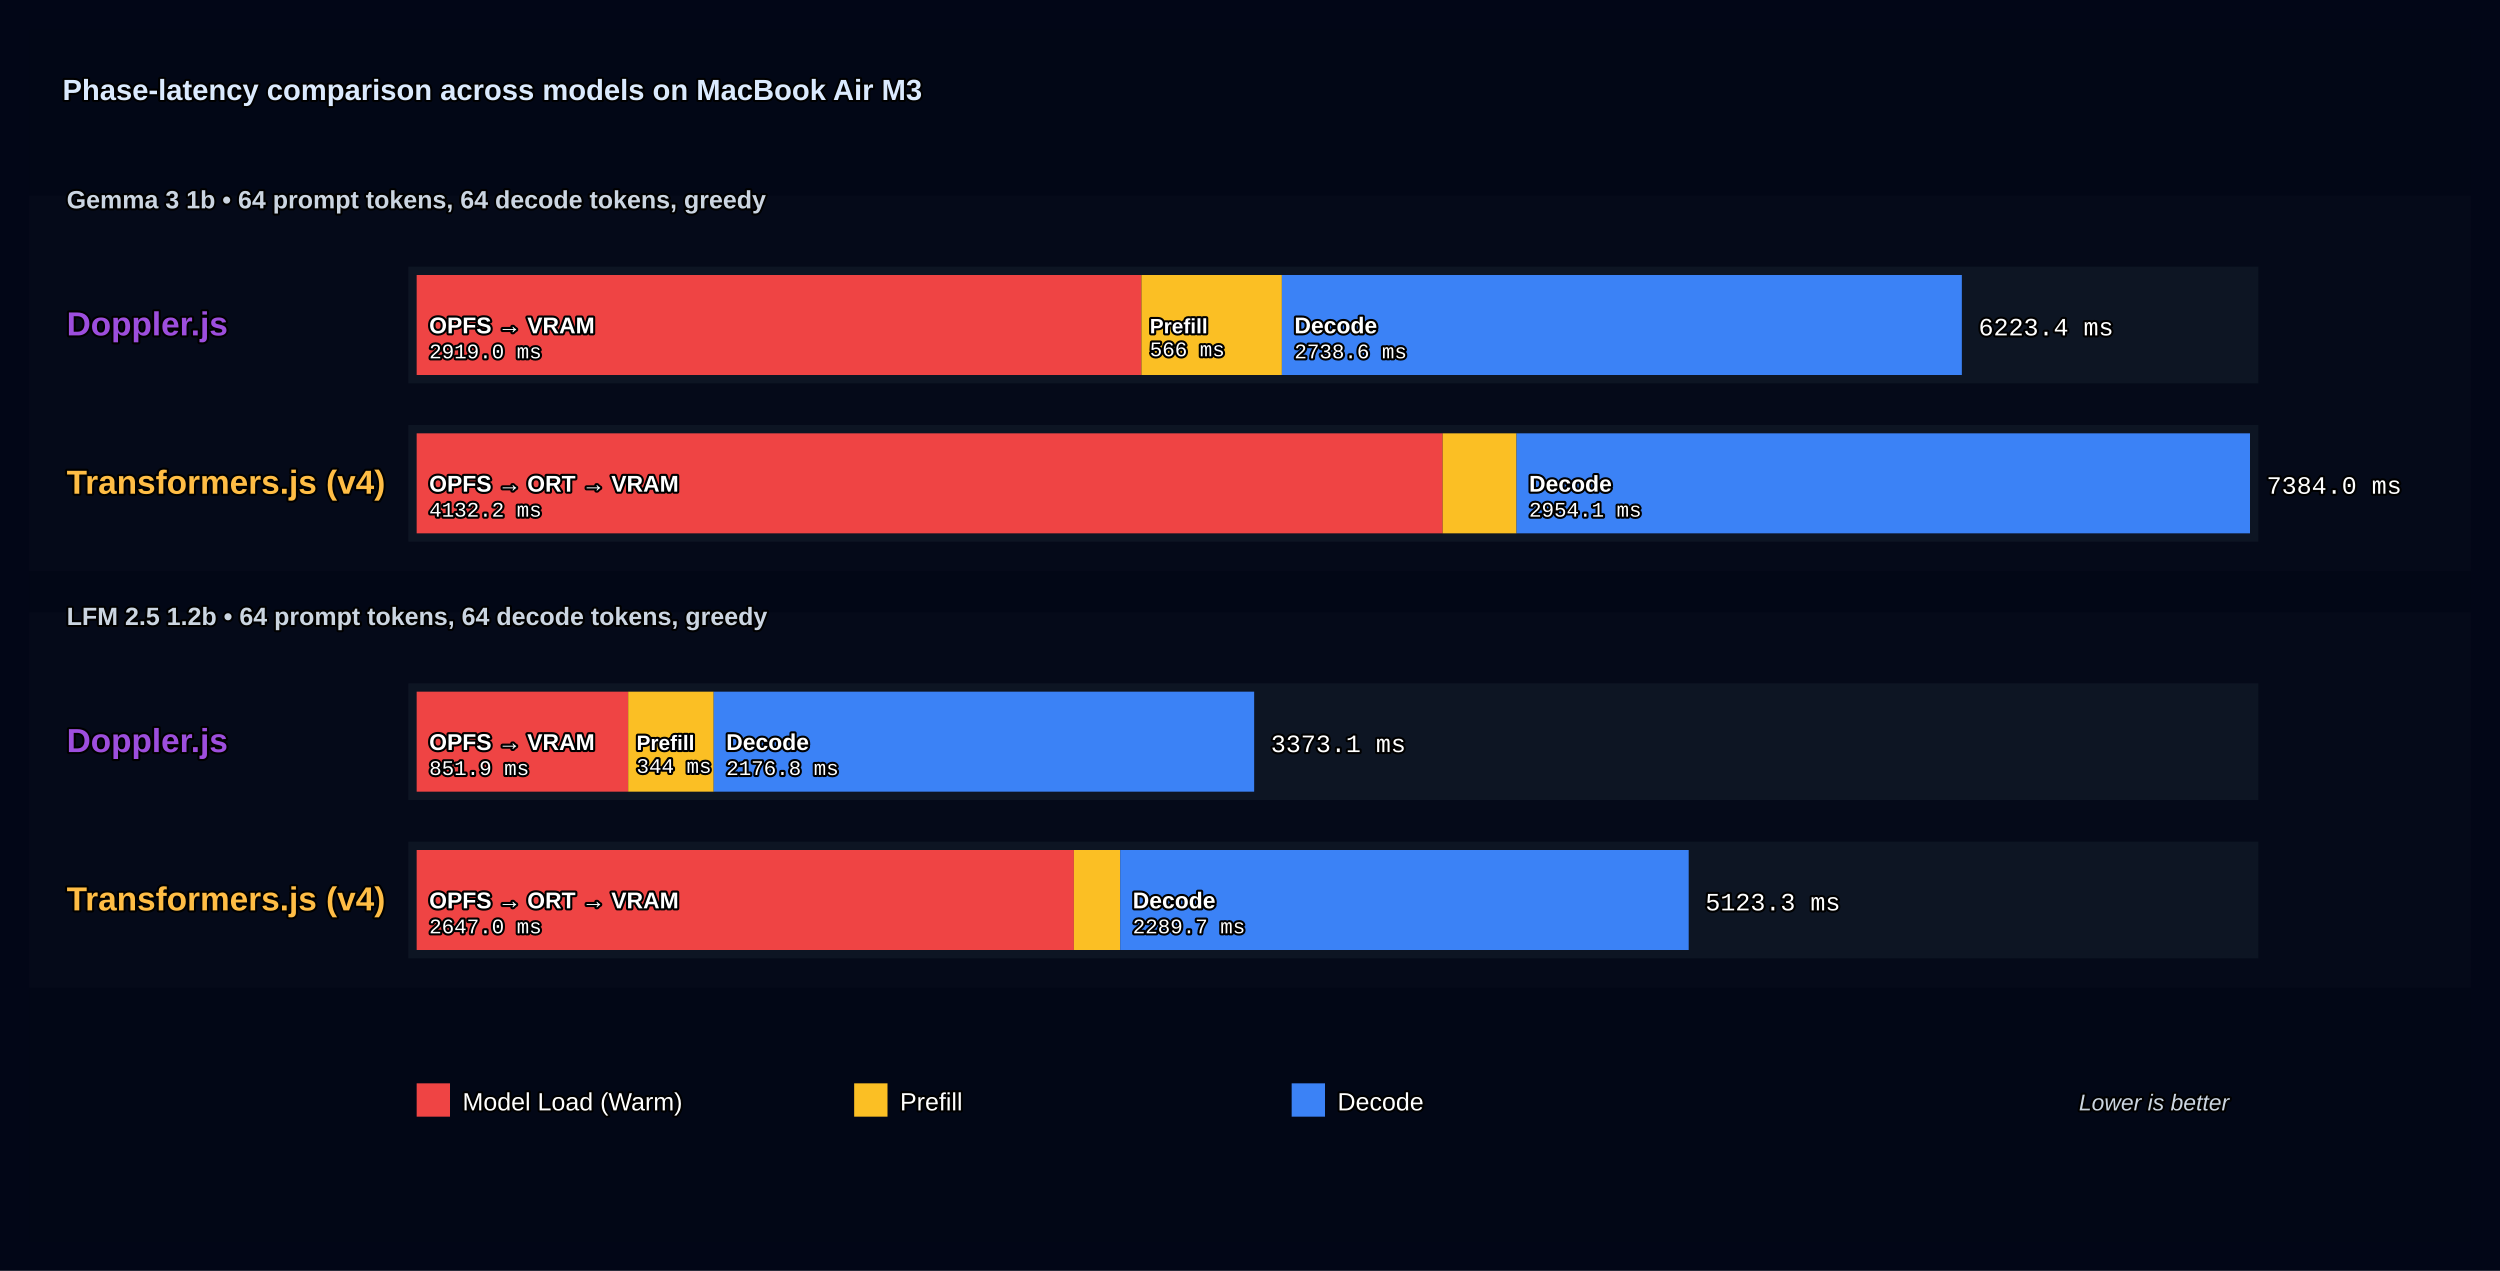
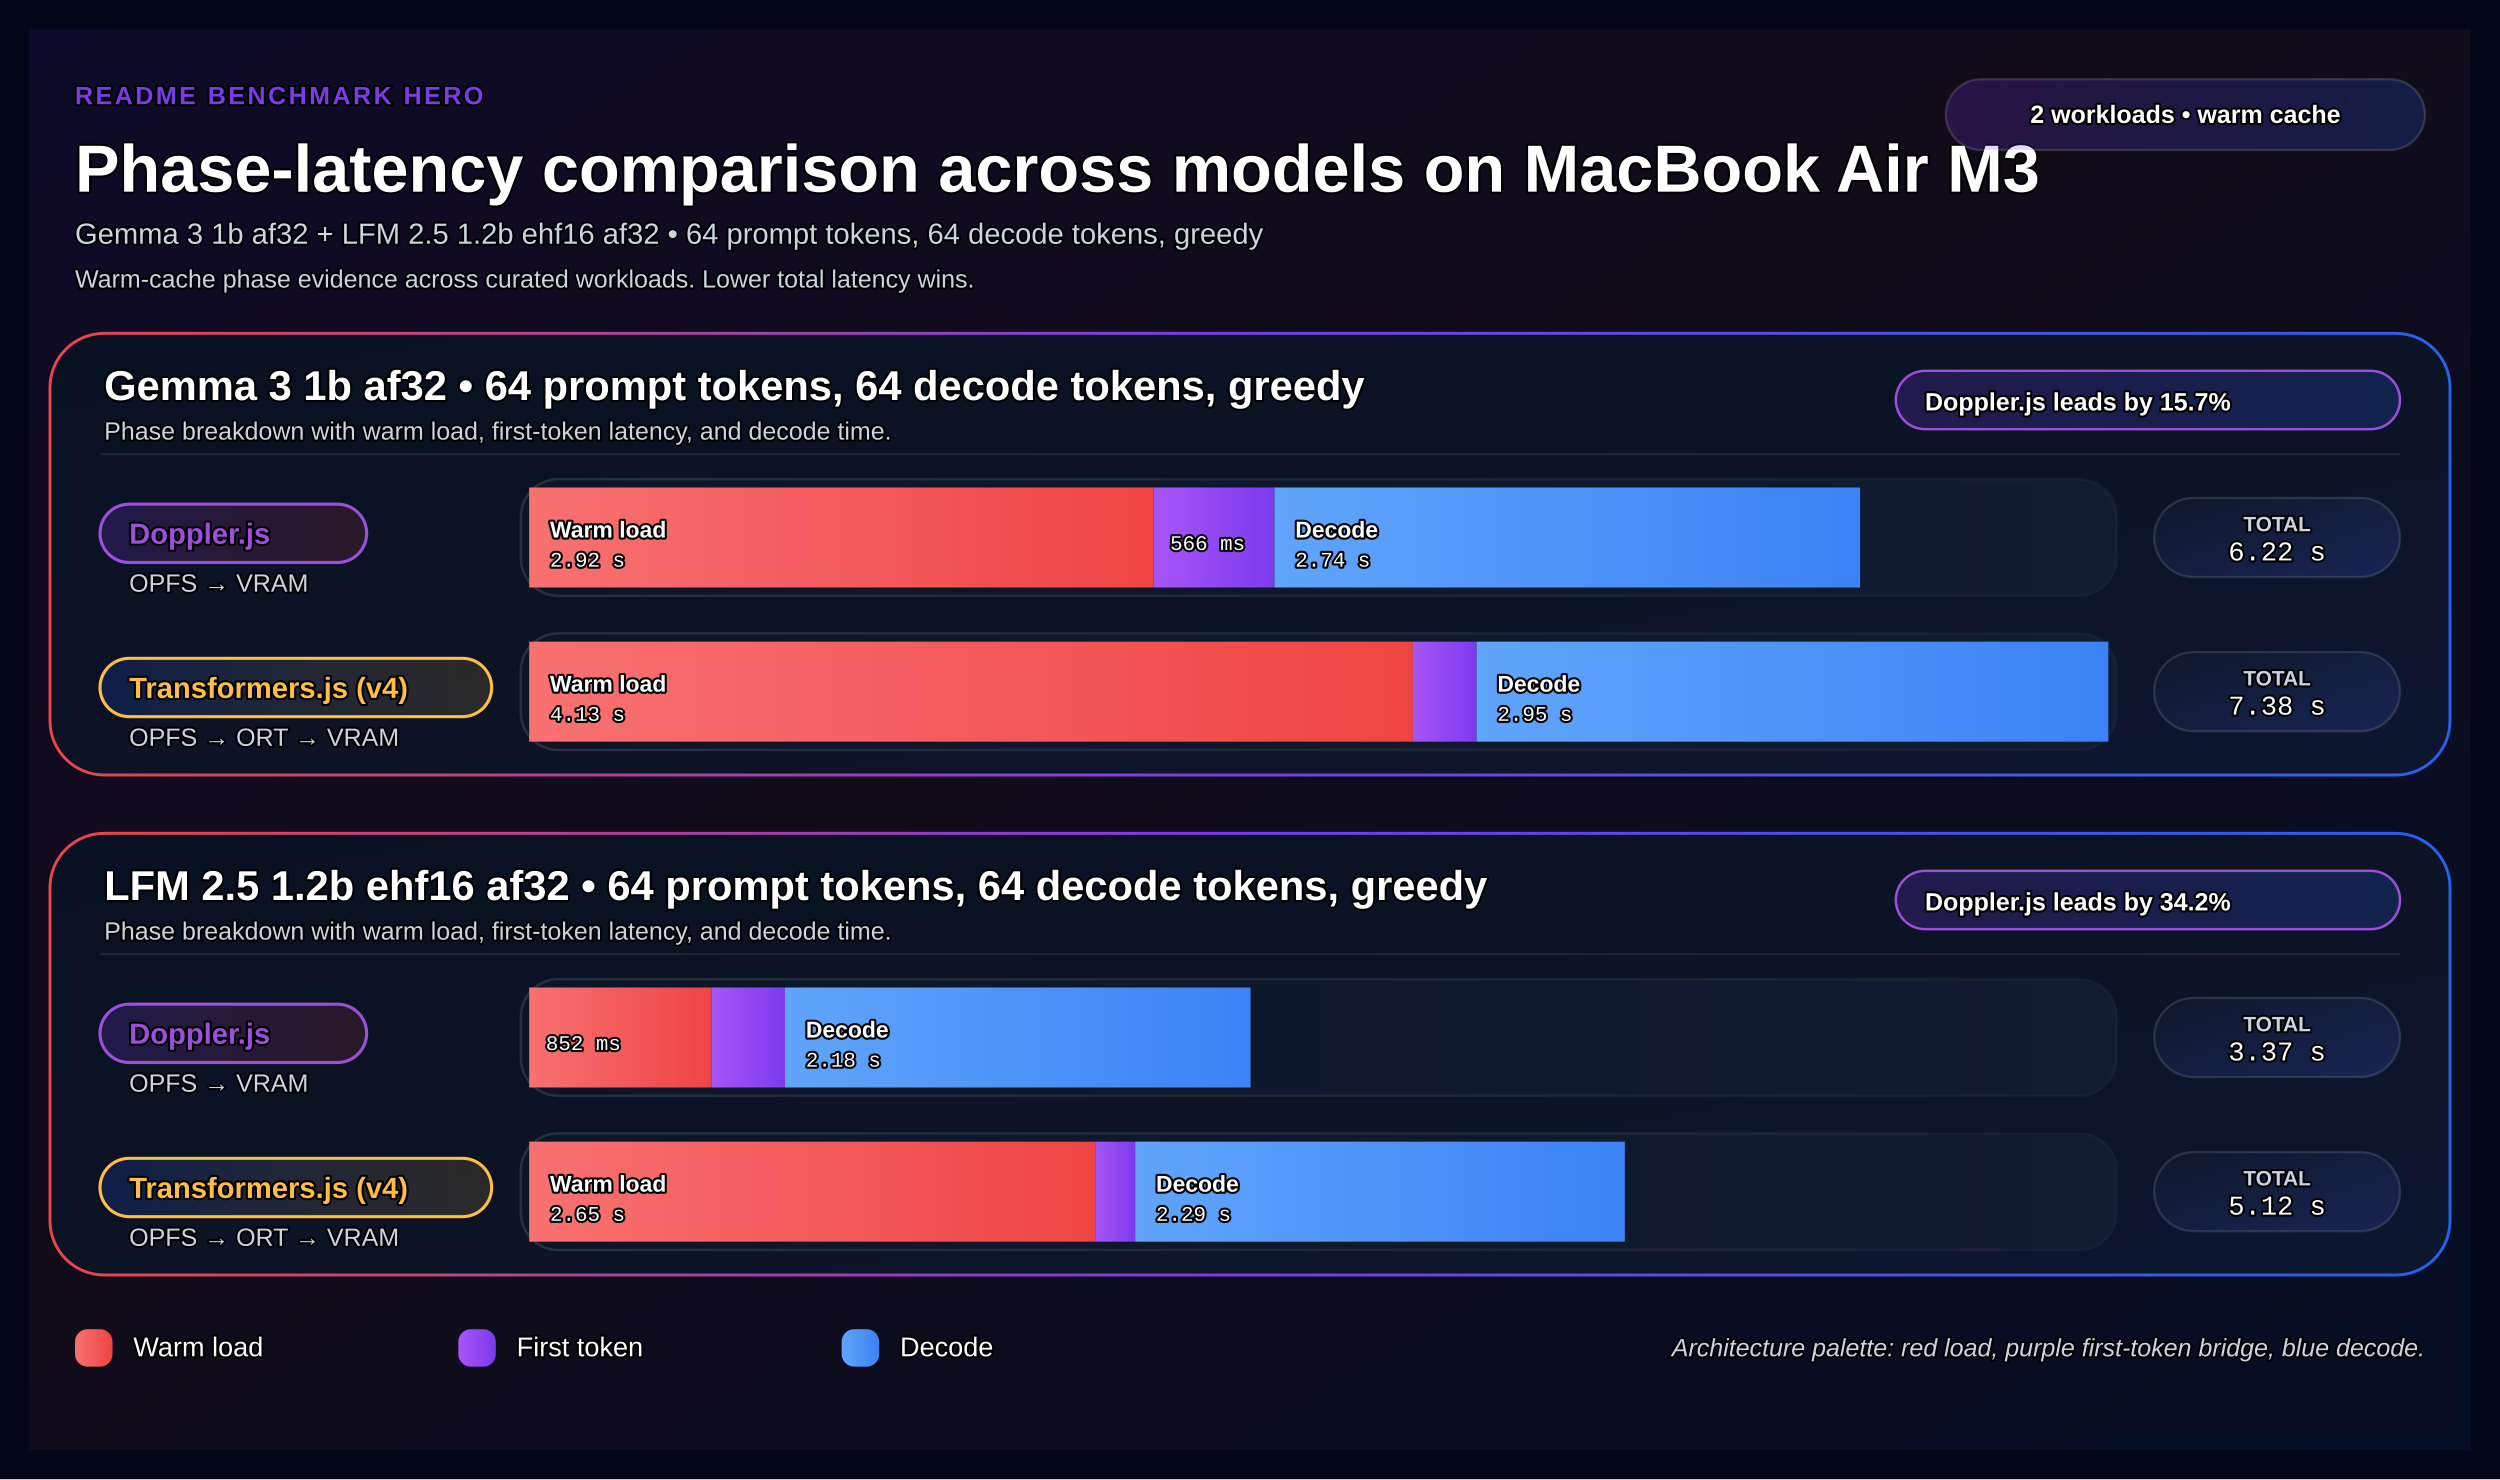
- <svg xmlns="http://www.w3.org/2000/svg" width="1200" height="610" viewBox="0 0 1200 610" role="img" aria-labelledby="chart-title-1 chart-desc-1">
+ <svg xmlns="http://www.w3.org/2000/svg" width="1200" height="710" viewBox="0 0 1200 710" role="img" aria-labelledby="chart-title-1 chart-desc-1">
  <defs>
    <style>
  text { paint-order: stroke fill; stroke: #000000; stroke-width: 2px; stroke-linejoin: round; }
</style>
  </defs>
-   <rect x="0" y="0" width="1200" height="610" fill="#020617" />
-   <rect x="14" y="14" width="1172" height="582" rx="0" fill="#020817" fill-opacity="0.50" stroke="none" />
-   <text x="30" y="48" fill="#dbeafe" font-family="'Segoe UI', 'Helvetica Neue', Arial, sans-serif" font-size="14" font-weight="bold" stroke="none">Phase-latency comparison across models on MacBook Air M3</text>
-   <rect x="14" y="94" width="1172" height="180" rx="0" fill="#1f2937" fill-opacity="0.12" stroke="none" />
-   <text x="32" y="100" fill="#cbd5e1" font-family="'Segoe UI', 'Helvetica Neue', Arial, sans-serif" font-size="12" font-weight="bold">Gemma 3 1b • 64 prompt tokens, 64 decode tokens, greedy</text>
-   <rect x="196" y="128" width="888" height="56" rx="0" fill="#1f2937" fill-opacity="0.35" stroke="none" />
-   <text x="32" y="161" fill="#9d4edd" stroke="#ffffff" stroke-width="2" font-family="'Segoe UI', 'Helvetica Neue', Arial, sans-serif" font-size="16" font-weight="bold">Doppler.js</text>
-   <rect x="200" y="132" width="347.877" height="48" fill="#ef4444" />
-   <text x="206" y="160" fill="#ffffff" font-family="'Segoe UI', 'Helvetica Neue', Arial, sans-serif" font-size="11" font-weight="bold">OPFS → VRAM</text>
-   <text x="206" y="172" fill="#ffffff" font-family="SFMono-Regular, Menlo, Consolas, 'Liberation Mono', monospace" font-size="10">2919.0 ms</text>
-   <rect x="547.877" y="132" width="67.43" height="48" fill="#fbbf24" />
-   <text x="551.877" y="160" fill="#ffffff" font-family="'Segoe UI', 'Helvetica Neue', Arial, sans-serif" font-size="10" font-weight="bold">Prefill</text>
-   <text x="551.877" y="171" fill="#ffffff" font-family="SFMono-Regular, Menlo, Consolas, 'Liberation Mono', monospace" font-size="10">566 ms</text>
-   <rect x="615.307" y="132" width="326.378" height="48" fill="#3b82f6" />
-   <text x="621.307" y="160" fill="#ffffff" font-family="'Segoe UI', 'Helvetica Neue', Arial, sans-serif" font-size="11" font-weight="bold">Decode</text>
-   <text x="621.307" y="172" fill="#ffffff" font-family="SFMono-Regular, Menlo, Consolas, 'Liberation Mono', monospace" font-size="10">2738.6 ms</text>
-   <text x="949.685" y="161" fill="#ffffff" font-family="SFMono-Regular, Menlo, Consolas, 'Liberation Mono', monospace" font-size="12">6223.4 ms</text>
-   <rect x="196" y="204" width="888" height="56" rx="0" fill="#1f2937" fill-opacity="0.35" stroke="none" />
-   <text x="32" y="237" fill="#ffbd45" stroke="#ffffff" stroke-width="2" font-family="'Segoe UI', 'Helvetica Neue', Arial, sans-serif" font-size="16" font-weight="bold">Transformers.js (v4)</text>
-   <rect x="200" y="208" width="492.465" height="48" fill="#ef4444" />
-   <text x="206" y="236" fill="#ffffff" font-family="'Segoe UI', 'Helvetica Neue', Arial, sans-serif" font-size="11" font-weight="bold">OPFS → ORT → VRAM</text>
-   <text x="206" y="248" fill="#ffffff" font-family="SFMono-Regular, Menlo, Consolas, 'Liberation Mono', monospace" font-size="10">4132.2 ms</text>
-   <rect x="692.465" y="208" width="35.474" height="48" fill="#fbbf24" />
-   <rect x="727.939" y="208" width="352.061" height="48" fill="#3b82f6" />
-   <text x="733.939" y="236" fill="#ffffff" font-family="'Segoe UI', 'Helvetica Neue', Arial, sans-serif" font-size="11" font-weight="bold">Decode</text>
-   <text x="733.939" y="248" fill="#ffffff" font-family="SFMono-Regular, Menlo, Consolas, 'Liberation Mono', monospace" font-size="10">2954.1 ms</text>
-   <text x="1088" y="237" fill="#ffffff" font-family="SFMono-Regular, Menlo, Consolas, 'Liberation Mono', monospace" font-size="12">7384.0 ms</text>
-   <rect x="14" y="294" width="1172" height="180" rx="0" fill="#1f2937" fill-opacity="0.12" stroke="none" />
-   <text x="32" y="300" fill="#cbd5e1" font-family="'Segoe UI', 'Helvetica Neue', Arial, sans-serif" font-size="12" font-weight="bold">LFM 2.5 1.2b • 64 prompt tokens, 64 decode tokens, greedy</text>
-   <rect x="196" y="328" width="888" height="56" rx="0" fill="#1f2937" fill-opacity="0.35" stroke="none" />
-   <text x="32" y="361" fill="#9d4edd" stroke="#ffffff" stroke-width="2" font-family="'Segoe UI', 'Helvetica Neue', Arial, sans-serif" font-size="16" font-weight="bold">Doppler.js</text>
-   <rect x="200" y="332" width="101.527" height="48" fill="#ef4444" />
-   <text x="206" y="360" fill="#ffffff" font-family="'Segoe UI', 'Helvetica Neue', Arial, sans-serif" font-size="11" font-weight="bold">OPFS → VRAM</text>
-   <text x="206" y="372" fill="#ffffff" font-family="SFMono-Regular, Menlo, Consolas, 'Liberation Mono', monospace" font-size="10">851.9 ms</text>
-   <rect x="301.527" y="332" width="41.045" height="48" fill="#fbbf24" />
-   <text x="305.527" y="360" fill="#ffffff" font-family="'Segoe UI', 'Helvetica Neue', Arial, sans-serif" font-size="10" font-weight="bold">Prefill</text>
-   <text x="305.527" y="371" fill="#ffffff" font-family="SFMono-Regular, Menlo, Consolas, 'Liberation Mono', monospace" font-size="10">344 ms</text>
-   <rect x="342.571" y="332" width="259.424" height="48" fill="#3b82f6" />
-   <text x="348.571" y="360" fill="#ffffff" font-family="'Segoe UI', 'Helvetica Neue', Arial, sans-serif" font-size="11" font-weight="bold">Decode</text>
-   <text x="348.571" y="372" fill="#ffffff" font-family="SFMono-Regular, Menlo, Consolas, 'Liberation Mono', monospace" font-size="10">2176.8 ms</text>
-   <text x="609.995" y="361" fill="#ffffff" font-family="SFMono-Regular, Menlo, Consolas, 'Liberation Mono', monospace" font-size="12">3373.1 ms</text>
-   <rect x="196" y="404" width="888" height="56" rx="0" fill="#1f2937" fill-opacity="0.35" stroke="none" />
-   <text x="32" y="437" fill="#ffbd45" stroke="#ffffff" stroke-width="2" font-family="'Segoe UI', 'Helvetica Neue', Arial, sans-serif" font-size="16" font-weight="bold">Transformers.js (v4)</text>
-   <rect x="200" y="408" width="315.466" height="48" fill="#ef4444" />
-   <text x="206" y="436" fill="#ffffff" font-family="'Segoe UI', 'Helvetica Neue', Arial, sans-serif" font-size="11" font-weight="bold">OPFS → ORT → VRAM</text>
-   <text x="206" y="448" fill="#ffffff" font-family="SFMono-Regular, Menlo, Consolas, 'Liberation Mono', monospace" font-size="10">2647.0 ms</text>
-   <rect x="515.466" y="408" width="22.232" height="48" fill="#fbbf24" />
-   <rect x="537.698" y="408" width="272.878" height="48" fill="#3b82f6" />
-   <text x="543.698" y="436" fill="#ffffff" font-family="'Segoe UI', 'Helvetica Neue', Arial, sans-serif" font-size="11" font-weight="bold">Decode</text>
-   <text x="543.698" y="448" fill="#ffffff" font-family="SFMono-Regular, Menlo, Consolas, 'Liberation Mono', monospace" font-size="10">2289.7 ms</text>
-   <text x="818.576" y="437" fill="#ffffff" font-family="SFMono-Regular, Menlo, Consolas, 'Liberation Mono', monospace" font-size="12">5123.3 ms</text>
-   <rect x="200" y="520" width="16" height="16" fill="#ef4444" />
-   <text x="222" y="533" fill="#ffffff" font-family="'Segoe UI', 'Helvetica Neue', Arial, sans-serif" font-size="12">Model Load (Warm)</text>
-   <rect x="410" y="520" width="16" height="16" fill="#fbbf24" />
-   <text x="432" y="533" fill="#ffffff" font-family="'Segoe UI', 'Helvetica Neue', Arial, sans-serif" font-size="12">Prefill</text>
-   <rect x="620" y="520" width="16" height="16" fill="#3b82f6" />
-   <text x="642" y="533" fill="#ffffff" font-family="'Segoe UI', 'Helvetica Neue', Arial, sans-serif" font-size="12">Decode</text>
-   <text x="1070" y="533" fill="#cbd5e1" font-family="'Segoe UI', 'Helvetica Neue', Arial, sans-serif" font-size="11" text-anchor="end" font-style="italic" stroke="none">Lower is better</text>
+   <rect x="0" y="0" width="1200" height="710" fill="#020617" />
+   <rect x="14" y="14" width="1172" height="682" rx="0" fill="#020817" fill-opacity="0.50" stroke="none" />
+   <defs>
+     <linearGradient id="phase-canvas-glow" x1="0%" y1="0%" x2="100%" y2="100%">
+       <stop offset="0%" stop-color="#7c3aed18" />
+       <stop offset="45%" stop-color="#ef444410" />
+       <stop offset="100%" stop-color="#2563eb12" />
+     </linearGradient>
+     <linearGradient id="phase-workload-panel" x1="0%" y1="0%" x2="100%" y2="100%">
+       <stop offset="0%" stop-color="#081121" />
+       <stop offset="55%" stop-color="#0b1325" />
+       <stop offset="100%" stop-color="#0c1630" />
+     </linearGradient>
+     <linearGradient id="phase-workload-stroke" x1="0%" y1="0%" x2="100%" y2="0%">
+       <stop offset="0%" stop-color="#ef4444" />
+       <stop offset="48%" stop-color="#7c3aed" />
+       <stop offset="100%" stop-color="#2563eb" />
+     </linearGradient>
+     <linearGradient id="phase-track-fill" x1="0%" y1="0%" x2="100%" y2="0%">
+       <stop offset="0%" stop-color="#0c1528" />
+       <stop offset="100%" stop-color="#111b31" />
+     </linearGradient>
+     <linearGradient id="phase-track-stroke" x1="0%" y1="0%" x2="100%" y2="0%">
+       <stop offset="0%" stop-color="#ffffff1d" />
+       <stop offset="100%" stop-color="#ffffff08" />
+     </linearGradient>
+     <linearGradient id="phase-load-grad" x1="0%" y1="0%" x2="100%" y2="0%">
+       <stop offset="0%" stop-color="#f87171" />
+       <stop offset="100%" stop-color="#ef4444" />
+     </linearGradient>
+     <linearGradient id="phase-prefill-grad" x1="0%" y1="0%" x2="100%" y2="0%">
+       <stop offset="0%" stop-color="#a855f7" />
+       <stop offset="100%" stop-color="#7c3aed" />
+     </linearGradient>
+     <linearGradient id="phase-decode-grad" x1="0%" y1="0%" x2="100%" y2="0%">
+       <stop offset="0%" stop-color="#60a5fa" />
+       <stop offset="100%" stop-color="#3b82f6" />
+     </linearGradient>
+     <linearGradient id="phase-doppler-chip" x1="0%" y1="0%" x2="100%" y2="0%">
+       <stop offset="0%" stop-color="#7c3aed33" />
+       <stop offset="100%" stop-color="#ef444422" />
+     </linearGradient>
+     <linearGradient id="phase-transformers-chip" x1="0%" y1="0%" x2="100%" y2="0%">
+       <stop offset="0%" stop-color="#1d4ed833" />
+       <stop offset="100%" stop-color="#ffbd4522" />
+     </linearGradient>
+     <linearGradient id="phase-total-pill" x1="0%" y1="0%" x2="100%" y2="100%">
+       <stop offset="0%" stop-color="#0f172a" />
+       <stop offset="100%" stop-color="#172554" />
+     </linearGradient>
+     <linearGradient id="phase-winner-pill" x1="0%" y1="0%" x2="100%" y2="0%">
+       <stop offset="0%" stop-color="#7c3aed33" />
+       <stop offset="100%" stop-color="#2563eb33" />
+     </linearGradient>
+   </defs>
+   <rect x="14" y="14" width="1172" height="682" fill="url(#phase-canvas-glow)" stroke="none" />
+   <text x="36" y="50" fill="#7c3aed" font-family="'Segoe UI', 'Helvetica Neue', Arial, sans-serif" font-size="12" font-weight="bold" letter-spacing="1.2" stroke="none">README BENCHMARK HERO</text>
+   <text x="36" y="92" fill="#ffffff" font-family="'Segoe UI', 'Helvetica Neue', Arial, sans-serif" font-size="32" font-weight="bold" stroke="none">Phase-latency comparison across models on MacBook Air M3</text>
+   <text x="36" y="117" fill="#cbd5e1" font-family="'Segoe UI', 'Helvetica Neue', Arial, sans-serif" font-size="14" stroke="none">Gemma 3 1b af32 + LFM 2.5 1.2b ehf16 af32 • 64 prompt tokens, 64 decode tokens, greedy</text>
+   <text x="36" y="138" fill="#cbd5e1" font-family="'Segoe UI', 'Helvetica Neue', Arial, sans-serif" font-size="12" stroke="none">Warm-cache phase evidence across curated workloads. Lower total latency wins.</text>
+   <rect x="934" y="38" width="230" height="34" rx="17" fill="url(#phase-winner-pill)" stroke="#ffffff24" stroke-width="1.1" />
+   <text x="1049" y="59" text-anchor="middle" fill="#ffffff" font-family="'Segoe UI', 'Helvetica Neue', Arial, sans-serif" font-size="12" font-weight="bold" stroke="none">2 workloads • warm cache</text>
+   <rect x="24" y="160" width="1152" height="212" rx="26" fill="url(#phase-workload-panel)" stroke="url(#phase-workload-stroke)" stroke-width="1.4" />
+   <line x1="48" y1="218" x2="1152" y2="218" stroke="#ffffff14" stroke-width="1" />
+   <text x="50" y="192" fill="#ffffff" font-family="'Segoe UI', 'Helvetica Neue', Arial, sans-serif" font-size="20" font-weight="bold" stroke="none">Gemma 3 1b af32 • 64 prompt tokens, 64 decode tokens, greedy</text>
+   <text x="50" y="211" fill="#cbd5e1" font-family="'Segoe UI', 'Helvetica Neue', Arial, sans-serif" font-size="12" stroke="none">Phase breakdown with warm load, first-token latency, and decode time.</text>
+   <rect x="910" y="178" width="242" height="28" rx="14" fill="url(#phase-winner-pill)" stroke="#9d4edd" stroke-width="1.2" />
+   <text x="924" y="197" fill="#ffffff" font-family="'Segoe UI', 'Helvetica Neue', Arial, sans-serif" font-size="12" font-weight="bold" stroke="none">Doppler.js leads by 15.7%</text>
+   <rect x="48" y="242" width="128" height="28" rx="14" fill="url(#phase-doppler-chip)" stroke="#9d4edd" stroke-width="1.5" />
+   <text x="62" y="261" fill="#9d4edd" font-family="'Segoe UI', 'Helvetica Neue', Arial, sans-serif" font-size="14" font-weight="bold" stroke="none">Doppler.js</text>
+   <text x="62" y="284" fill="#cbd5e1" font-family="'Segoe UI', 'Helvetica Neue', Arial, sans-serif" font-size="12" stroke="none">OPFS → VRAM</text>
+   <rect x="250" y="230" width="766" height="56" rx="18" fill="url(#phase-track-fill)" stroke="url(#phase-track-stroke)" stroke-width="1.2" />
+   <rect x="254" y="234" width="299.649" height="48" fill="url(#phase-load-grad)" />
+   <text x="264" y="258" fill="#ffffff" font-family="'Segoe UI', 'Helvetica Neue', Arial, sans-serif" font-size="11" font-weight="bold">Warm load</text>
+   <text x="264" y="272" fill="#ffffff" font-family="SFMono-Regular, Menlo, Consolas, 'Liberation Mono', monospace" font-size="10">2.92 s</text>
+   <rect x="553.649" y="234" width="58.082" height="48" fill="url(#phase-prefill-grad)" />
+   <text x="561.649" y="264" fill="#ffffff" font-family="SFMono-Regular, Menlo, Consolas, 'Liberation Mono', monospace" font-size="10">566 ms</text>
+   <rect x="611.731" y="234" width="281.13" height="48" fill="url(#phase-decode-grad)" />
+   <text x="621.731" y="258" fill="#ffffff" font-family="'Segoe UI', 'Helvetica Neue', Arial, sans-serif" font-size="11" font-weight="bold">Decode</text>
+   <text x="621.731" y="272" fill="#ffffff" font-family="SFMono-Regular, Menlo, Consolas, 'Liberation Mono', monospace" font-size="10">2.74 s</text>
+   <rect x="1034" y="239" width="118" height="38" rx="19" fill="url(#phase-total-pill)" stroke="#ffffff1f" stroke-width="1.1" />
+   <text x="1093" y="255" text-anchor="middle" fill="#cbd5e1" font-family="'Segoe UI', 'Helvetica Neue', Arial, sans-serif" font-size="10" font-weight="bold" stroke="none">TOTAL</text>
+   <text x="1093" y="269" text-anchor="middle" fill="#ffffff" font-family="SFMono-Regular, Menlo, Consolas, 'Liberation Mono', monospace" font-size="13">6.22 s</text>
+   <rect x="48" y="316" width="188" height="28" rx="14" fill="url(#phase-transformers-chip)" stroke="#ffbd45" stroke-width="1.5" />
+   <text x="62" y="335" fill="#ffbd45" font-family="'Segoe UI', 'Helvetica Neue', Arial, sans-serif" font-size="14" font-weight="bold" stroke="none">Transformers.js (v4)</text>
+   <text x="62" y="358" fill="#cbd5e1" font-family="'Segoe UI', 'Helvetica Neue', Arial, sans-serif" font-size="12" stroke="none">OPFS → ORT → VRAM</text>
+   <rect x="250" y="304" width="766" height="56" rx="18" fill="url(#phase-track-fill)" stroke="url(#phase-track-stroke)" stroke-width="1.2" />
+   <rect x="254" y="308" width="424.191" height="48" fill="url(#phase-load-grad)" />
+   <text x="264" y="332" fill="#ffffff" font-family="'Segoe UI', 'Helvetica Neue', Arial, sans-serif" font-size="11" font-weight="bold">Warm load</text>
+   <text x="264" y="346" fill="#ffffff" font-family="SFMono-Regular, Menlo, Consolas, 'Liberation Mono', monospace" font-size="10">4.13 s</text>
+   <rect x="678.191" y="308" width="30.556" height="48" fill="url(#phase-prefill-grad)" />
+   <rect x="708.747" y="308" width="303.253" height="48" fill="url(#phase-decode-grad)" />
+   <text x="718.747" y="332" fill="#ffffff" font-family="'Segoe UI', 'Helvetica Neue', Arial, sans-serif" font-size="11" font-weight="bold">Decode</text>
+   <text x="718.747" y="346" fill="#ffffff" font-family="SFMono-Regular, Menlo, Consolas, 'Liberation Mono', monospace" font-size="10">2.95 s</text>
+   <rect x="1034" y="313" width="118" height="38" rx="19" fill="url(#phase-total-pill)" stroke="#ffffff1f" stroke-width="1.1" />
+   <text x="1093" y="329" text-anchor="middle" fill="#cbd5e1" font-family="'Segoe UI', 'Helvetica Neue', Arial, sans-serif" font-size="10" font-weight="bold" stroke="none">TOTAL</text>
+   <text x="1093" y="343" text-anchor="middle" fill="#ffffff" font-family="SFMono-Regular, Menlo, Consolas, 'Liberation Mono', monospace" font-size="13">7.38 s</text>
+   <rect x="24" y="400" width="1152" height="212" rx="26" fill="url(#phase-workload-panel)" stroke="url(#phase-workload-stroke)" stroke-width="1.4" />
+   <line x1="48" y1="458" x2="1152" y2="458" stroke="#ffffff14" stroke-width="1" />
+   <text x="50" y="432" fill="#ffffff" font-family="'Segoe UI', 'Helvetica Neue', Arial, sans-serif" font-size="20" font-weight="bold" stroke="none">LFM 2.5 1.2b ehf16 af32 • 64 prompt tokens, 64 decode tokens, greedy</text>
+   <text x="50" y="451" fill="#cbd5e1" font-family="'Segoe UI', 'Helvetica Neue', Arial, sans-serif" font-size="12" stroke="none">Phase breakdown with warm load, first-token latency, and decode time.</text>
+   <rect x="910" y="418" width="242" height="28" rx="14" fill="url(#phase-winner-pill)" stroke="#9d4edd" stroke-width="1.2" />
+   <text x="924" y="437" fill="#ffffff" font-family="'Segoe UI', 'Helvetica Neue', Arial, sans-serif" font-size="12" font-weight="bold" stroke="none">Doppler.js leads by 34.2%</text>
+   <rect x="48" y="482" width="128" height="28" rx="14" fill="url(#phase-doppler-chip)" stroke="#9d4edd" stroke-width="1.5" />
+   <text x="62" y="501" fill="#9d4edd" font-family="'Segoe UI', 'Helvetica Neue', Arial, sans-serif" font-size="14" font-weight="bold" stroke="none">Doppler.js</text>
+   <text x="62" y="524" fill="#cbd5e1" font-family="'Segoe UI', 'Helvetica Neue', Arial, sans-serif" font-size="12" stroke="none">OPFS → VRAM</text>
+   <rect x="250" y="470" width="766" height="56" rx="18" fill="url(#phase-track-fill)" stroke="url(#phase-track-stroke)" stroke-width="1.2" />
+   <rect x="254" y="474" width="87.451" height="48" fill="url(#phase-load-grad)" />
+   <text x="262" y="504" fill="#ffffff" font-family="SFMono-Regular, Menlo, Consolas, 'Liberation Mono', monospace" font-size="10">852 ms</text>
+   <rect x="341.451" y="474" width="35.354" height="48" fill="url(#phase-prefill-grad)" />
+   <rect x="376.806" y="474" width="223.459" height="48" fill="url(#phase-decode-grad)" />
+   <text x="386.806" y="498" fill="#ffffff" font-family="'Segoe UI', 'Helvetica Neue', Arial, sans-serif" font-size="11" font-weight="bold">Decode</text>
+   <text x="386.806" y="512" fill="#ffffff" font-family="SFMono-Regular, Menlo, Consolas, 'Liberation Mono', monospace" font-size="10">2.18 s</text>
+   <rect x="1034" y="479" width="118" height="38" rx="19" fill="url(#phase-total-pill)" stroke="#ffffff1f" stroke-width="1.1" />
+   <text x="1093" y="495" text-anchor="middle" fill="#cbd5e1" font-family="'Segoe UI', 'Helvetica Neue', Arial, sans-serif" font-size="10" font-weight="bold" stroke="none">TOTAL</text>
+   <text x="1093" y="509" text-anchor="middle" fill="#ffffff" font-family="SFMono-Regular, Menlo, Consolas, 'Liberation Mono', monospace" font-size="13">3.37 s</text>
+   <rect x="48" y="556" width="188" height="28" rx="14" fill="url(#phase-transformers-chip)" stroke="#ffbd45" stroke-width="1.5" />
+   <text x="62" y="575" fill="#ffbd45" font-family="'Segoe UI', 'Helvetica Neue', Arial, sans-serif" font-size="14" font-weight="bold" stroke="none">Transformers.js (v4)</text>
+   <text x="62" y="598" fill="#cbd5e1" font-family="'Segoe UI', 'Helvetica Neue', Arial, sans-serif" font-size="12" stroke="none">OPFS → ORT → VRAM</text>
+   <rect x="250" y="544" width="766" height="56" rx="18" fill="url(#phase-track-fill)" stroke="url(#phase-track-stroke)" stroke-width="1.2" />
+   <rect x="254" y="548" width="271.731" height="48" fill="url(#phase-load-grad)" />
+   <text x="264" y="572" fill="#ffffff" font-family="'Segoe UI', 'Helvetica Neue', Arial, sans-serif" font-size="11" font-weight="bold">Warm load</text>
+   <text x="264" y="586" fill="#ffffff" font-family="SFMono-Regular, Menlo, Consolas, 'Liberation Mono', monospace" font-size="10">2.65 s</text>
+   <rect x="525.731" y="548" width="19.15" height="48" fill="url(#phase-prefill-grad)" />
+   <rect x="544.881" y="548" width="235.047" height="48" fill="url(#phase-decode-grad)" />
+   <text x="554.881" y="572" fill="#ffffff" font-family="'Segoe UI', 'Helvetica Neue', Arial, sans-serif" font-size="11" font-weight="bold">Decode</text>
+   <text x="554.881" y="586" fill="#ffffff" font-family="SFMono-Regular, Menlo, Consolas, 'Liberation Mono', monospace" font-size="10">2.29 s</text>
+   <rect x="1034" y="553" width="118" height="38" rx="19" fill="url(#phase-total-pill)" stroke="#ffffff1f" stroke-width="1.1" />
+   <text x="1093" y="569" text-anchor="middle" fill="#cbd5e1" font-family="'Segoe UI', 'Helvetica Neue', Arial, sans-serif" font-size="10" font-weight="bold" stroke="none">TOTAL</text>
+   <text x="1093" y="583" text-anchor="middle" fill="#ffffff" font-family="SFMono-Regular, Menlo, Consolas, 'Liberation Mono', monospace" font-size="13">5.12 s</text>
+   <rect x="36" y="638" width="18" height="18" rx="6" fill="url(#phase-load-grad)" />
+   <text x="64" y="651" fill="#ffffff" font-family="'Segoe UI', 'Helvetica Neue', Arial, sans-serif" font-size="13" stroke="none">Warm load</text>
+   <rect x="220" y="638" width="18" height="18" rx="6" fill="url(#phase-prefill-grad)" />
+   <text x="248" y="651" fill="#ffffff" font-family="'Segoe UI', 'Helvetica Neue', Arial, sans-serif" font-size="13" stroke="none">First token</text>
+   <rect x="404" y="638" width="18" height="18" rx="6" fill="url(#phase-decode-grad)" />
+   <text x="432" y="651" fill="#ffffff" font-family="'Segoe UI', 'Helvetica Neue', Arial, sans-serif" font-size="13" stroke="none">Decode</text>
+   <text x="1164" y="651" fill="#cbd5e1" font-family="'Segoe UI', 'Helvetica Neue', Arial, sans-serif" font-size="12" text-anchor="end" font-style="italic" stroke="none">Architecture palette: red load, purple first-token bridge, blue decode.</text>
</svg>
